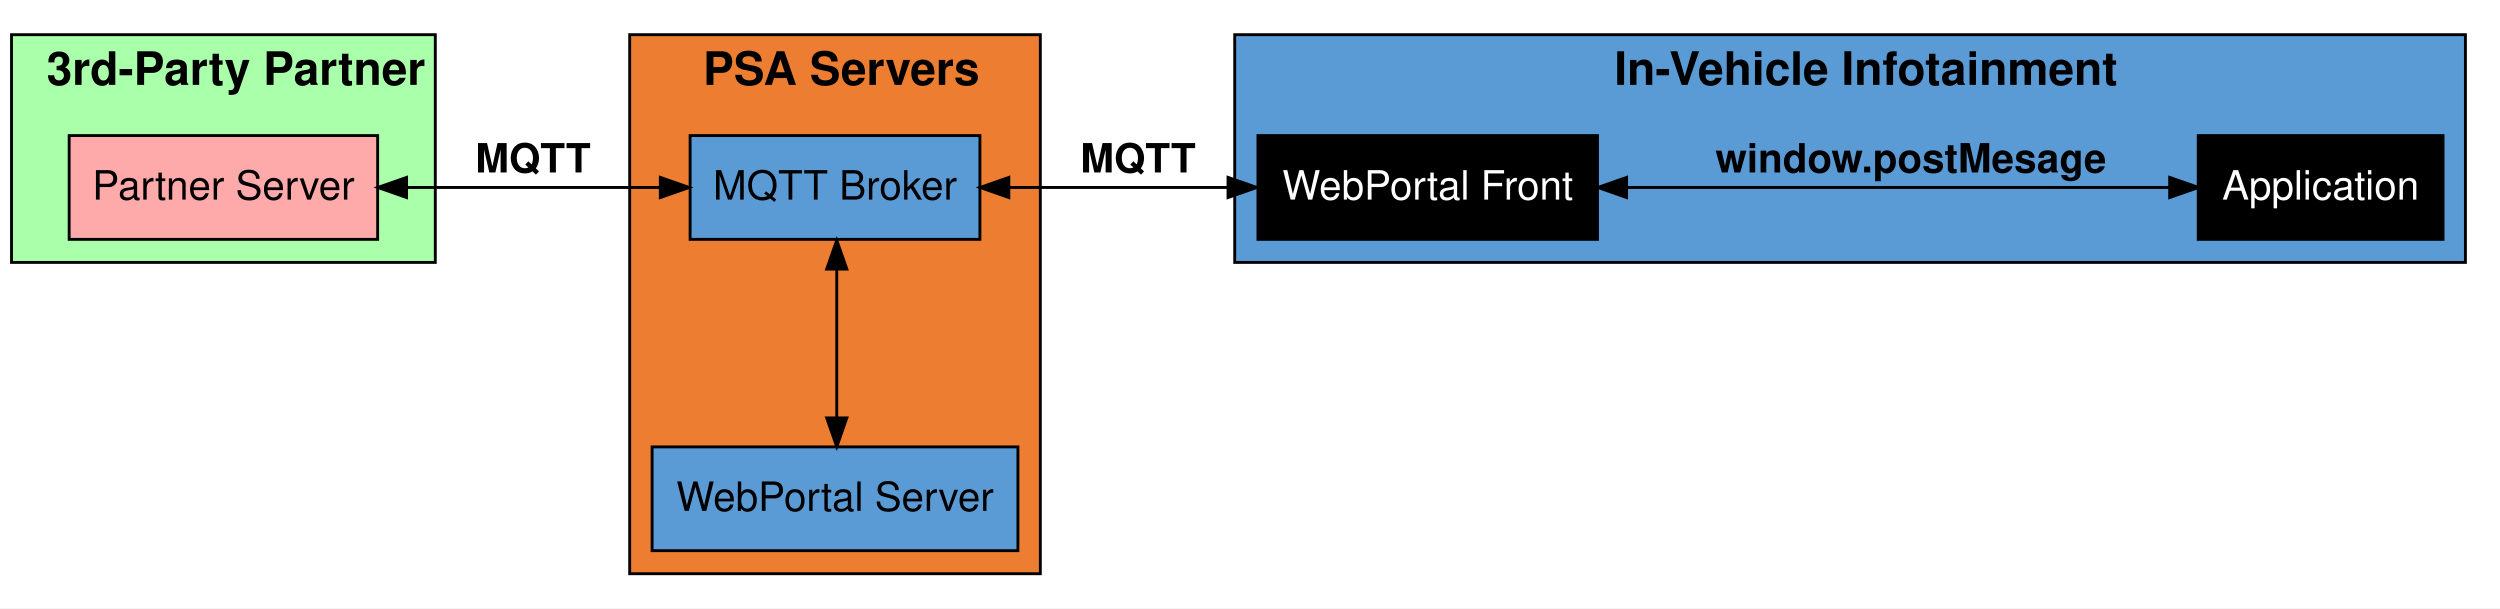
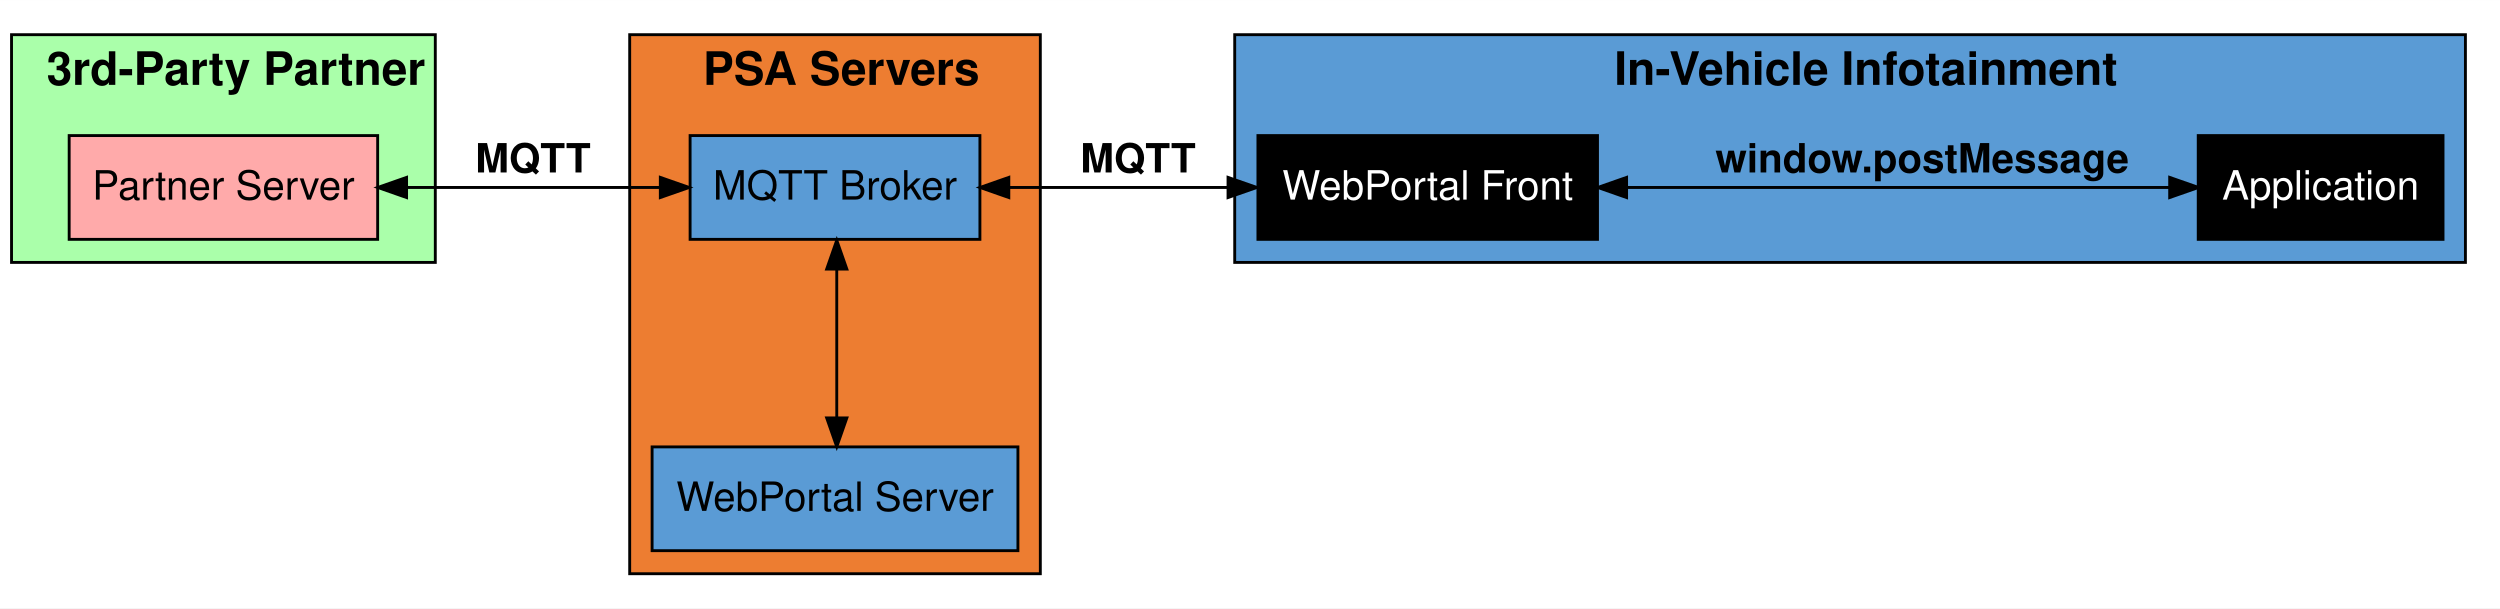
<svg xmlns="http://www.w3.org/2000/svg" width="867pt" height="211pt" viewBox="0.00 0.00 867.28 211.00">
  <g id="graph0" class="graph" transform="scale(1 1) rotate(0) translate(4 207)">
    <polygon fill="#ffffff" stroke="transparent" points="-4,4 -4,-207 863.283,-207 863.283,4 -4,4" />
    <g id="clust1" class="cluster">
      <polygon fill="#aaffaa" stroke="#000000" points="0,-116 0,-195 147.01,-195 147.01,-116 0,-116" />
      <text text-anchor="start" x="7.719" y="-177.6" font-family="Helvetica,sans-Serif" font-size="16.00" fill="#000000"> </text>
      <text text-anchor="start" x="12.166" y="-177.6" font-family="Helvetica,sans-Serif" font-weight="bold" font-size="16.00" fill="#000000">3rd-Party Partner</text>
      <text text-anchor="start" x="134.844" y="-177.6" font-family="Helvetica,sans-Serif" font-size="16.00" fill="#000000"> </text>
    </g>
    <g id="clust2" class="cluster">
      <polygon fill="#ed7d31" stroke="#000000" points="214.447,-8 214.447,-195 356.9,-195 356.9,-8 214.447,-8" />
      <text text-anchor="start" x="235.443" y="-177.6" font-family="Helvetica,sans-Serif" font-size="16.00" fill="#000000"> </text>
      <text text-anchor="start" x="239.889" y="-177.6" font-family="Helvetica,sans-Serif" font-weight="bold" font-size="16.00" fill="#000000">PSA Servers</text>
      <text text-anchor="start" x="331.459" y="-177.6" font-family="Helvetica,sans-Serif" font-size="16.00" fill="#000000"> </text>
    </g>
    <g id="clust3" class="cluster">
      <polygon fill="#5a9bd5" stroke="#000000" points="424.338,-116 424.338,-195 851.283,-195 851.283,-116 424.338,-116" />
      <text text-anchor="start" x="551.566" y="-177.6" font-family="Helvetica,sans-Serif" font-size="16.00" fill="#000000"> </text>
      <text text-anchor="start" x="556.012" y="-177.6" font-family="Helvetica,sans-Serif" font-weight="bold" font-size="16.00" fill="#000000">In-Vehicle Infotainment</text>
      <text text-anchor="start" x="719.609" y="-177.6" font-family="Helvetica,sans-Serif" font-size="16.00" fill="#000000"> </text>
    </g>
    <g id="node1" class="node">
      <polygon fill="#ffaaaa" stroke="#000000" points="127.015,-160 19.995,-160 19.995,-124 127.015,-124 127.015,-160" />
      <text text-anchor="middle" x="73.505" y="-137.8" font-family="Helvetica,sans-Serif" font-size="14.00" fill="#000000">Partner Server</text>
    </g>
    <g id="node2" class="node">
      <polygon fill="#5a9bd5" stroke="#000000" points="335.944,-160 235.404,-160 235.404,-124 335.944,-124 335.944,-160" />
      <text text-anchor="middle" x="285.674" y="-137.8" font-family="Helvetica,sans-Serif" font-size="14.00" fill="#000000">MQTT Broker</text>
    </g>
    <g id="edge3" class="edge">
      <path fill="none" stroke="#000000" d="M137.044,-142C137.044,-142 225.073,-142 225.073,-142" />
      <polygon fill="#000000" stroke="#000000" points="225.073,-145.5 235.073,-142 225.073,-138.5 225.073,-145.5" />
      <polygon fill="#000000" stroke="#000000" points="137.044,-138.5 127.044,-142 137.044,-145.5 137.044,-138.5" />
      <text text-anchor="start" x="157.01" y="-147.2" font-family="Helvetica,sans-Serif" font-size="14.00" fill="#000000"> </text>
      <text text-anchor="start" x="160.9" y="-147.2" font-family="Helvetica,sans-Serif" font-weight="bold" font-size="14.00" fill="#000000">MQTT</text>
      <text text-anchor="start" x="200.557" y="-147.2" font-family="Helvetica,sans-Serif" font-size="14.00" fill="#000000"> </text>
    </g>
    <g id="node3" class="node">
      <polygon fill="#5a9bd5" stroke="#000000" points="349.128,-52 222.22,-52 222.22,-16 349.128,-16 349.128,-52" />
      <text text-anchor="middle" x="285.674" y="-29.8" font-family="Helvetica,sans-Serif" font-size="14.00" fill="#000000">WebPortal Server</text>
    </g>
    <g id="edge1" class="edge">
      <path fill="none" stroke="#000000" d="M286.283,-113.679C286.283,-113.679 286.283,-62.05 286.283,-62.05" />
      <polygon fill="#000000" stroke="#000000" points="289.783,-62.05 286.283,-52.05 282.783,-62.05 289.783,-62.05" />
      <polygon fill="#000000" stroke="#000000" points="282.783,-113.679 286.283,-123.679 289.783,-113.679 282.783,-113.679" />
    </g>
    <g id="node4" class="node">
      <polygon fill="#000000" stroke="#000000" points="550.187,-160 432.389,-160 432.389,-124 550.187,-124 550.187,-160" />
      <text text-anchor="middle" x="491.288" y="-137.8" font-family="Helvetica,sans-Serif" font-size="14.00" fill="#ffffff">WebPortal Front</text>
    </g>
    <g id="edge4" class="edge">
      <path fill="none" stroke="#000000" d="M345.973,-142C345.973,-142 422.018,-142 422.018,-142" />
      <polygon fill="#000000" stroke="#000000" points="422.018,-145.5 432.018,-142 422.018,-138.5 422.018,-145.5" />
      <polygon fill="#000000" stroke="#000000" points="345.973,-138.5 335.973,-142 345.973,-145.5 345.973,-138.5" />
      <text text-anchor="start" x="366.9" y="-147.2" font-family="Helvetica,sans-Serif" font-size="14.00" fill="#000000"> </text>
      <text text-anchor="start" x="370.791" y="-147.2" font-family="Helvetica,sans-Serif" font-weight="bold" font-size="14.00" fill="#000000">MQTT</text>
      <text text-anchor="start" x="410.447" y="-147.2" font-family="Helvetica,sans-Serif" font-size="14.00" fill="#000000"> </text>
    </g>
    <g id="node5" class="node">
      <polygon fill="#000000" stroke="#000000" points="843.514,-160 758.592,-160 758.592,-124 843.514,-124 843.514,-160" />
      <text text-anchor="middle" x="801.053" y="-137.8" font-family="Helvetica,sans-Serif" font-size="14.00" fill="#ffffff">Application</text>
    </g>
    <g id="edge2" class="edge">
      <path fill="none" stroke="#000000" d="M560.281,-142C560.281,-142 748.686,-142 748.686,-142" />
      <polygon fill="#000000" stroke="#000000" points="748.686,-145.5 758.686,-142 748.686,-138.5 748.686,-145.5" />
      <polygon fill="#000000" stroke="#000000" points="560.281,-138.5 550.281,-142 560.281,-145.5 560.281,-138.5" />
      <text text-anchor="start" x="587.237" y="-147.2" font-family="Helvetica,sans-Serif" font-size="14.00" fill="#000000"> </text>
-       <text text-anchor="start" x="591.128" y="-147.2" font-family="Helvetica,sans-Serif" font-weight="bold" font-size="14.00" fill="#000000">window.postMesage</text>
+       <text text-anchor="start" x="591.128" y="-147.2" font-family="Helvetica,sans-Serif" font-weight="bold" font-size="14.00" fill="#000000">window.postMessage</text>
      <text text-anchor="start" x="717.933" y="-147.2" font-family="Helvetica,sans-Serif" font-size="14.00" fill="#000000"> </text>
    </g>
  </g>
</svg>
